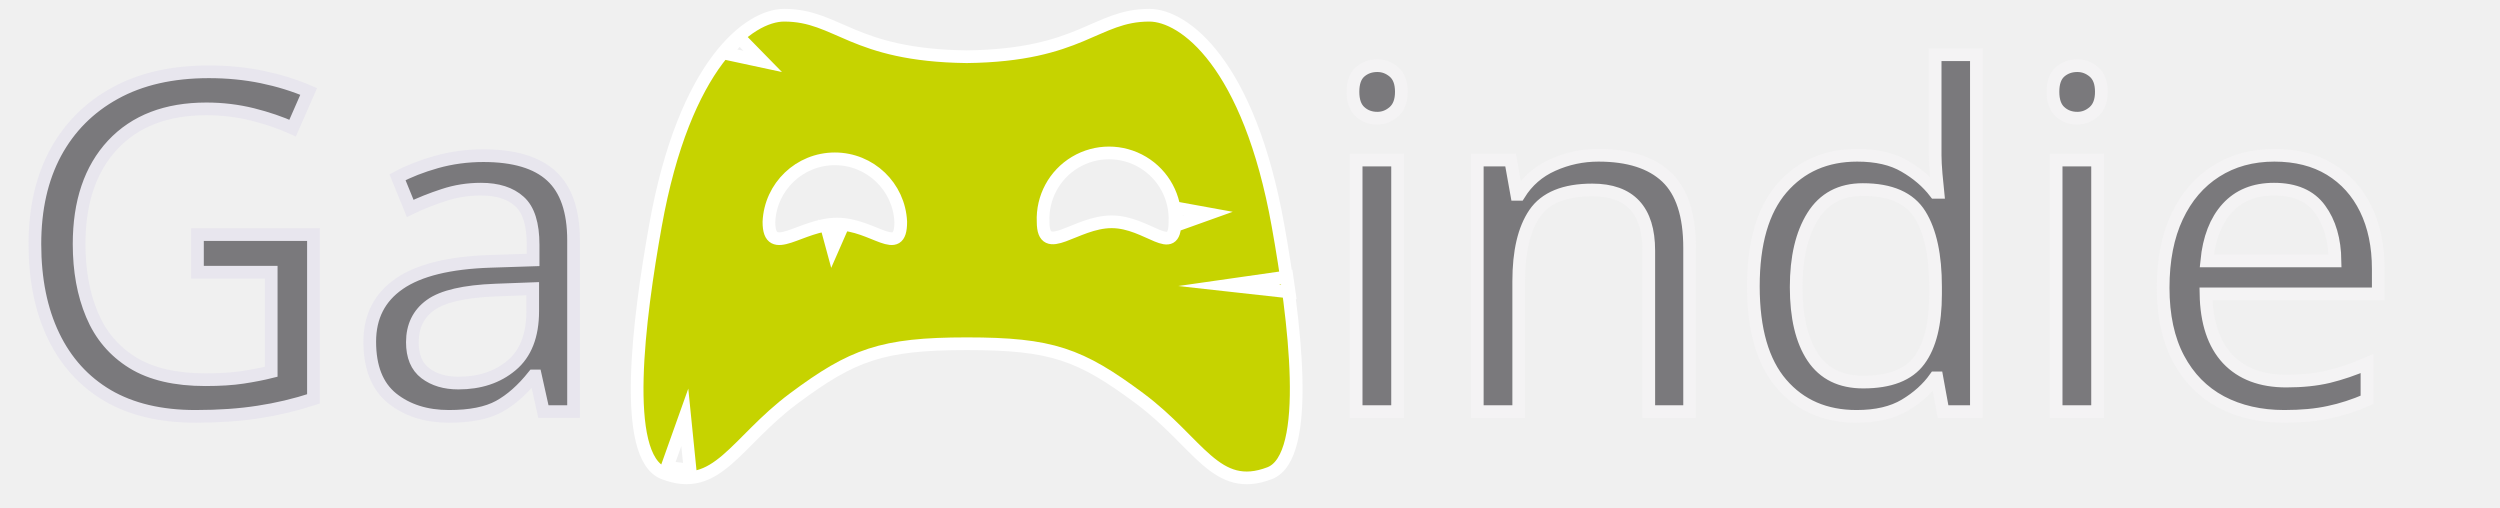
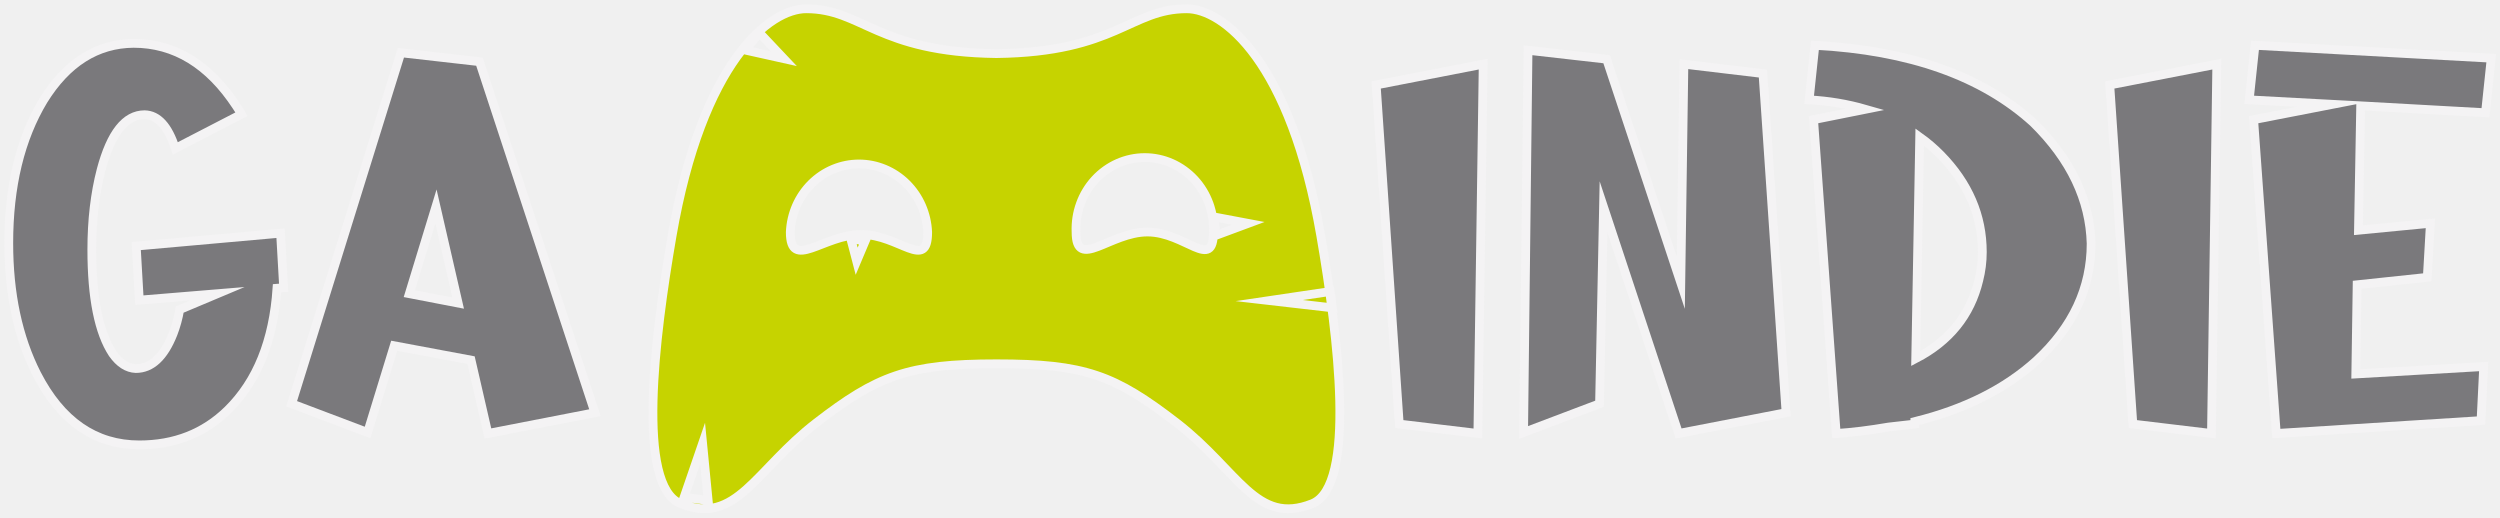
- <svg xmlns="http://www.w3.org/2000/svg" id="Layer_1" data-name="Layer 1" viewBox="0 0 197.03 40.02">
-   <defs>
-     <style>.cls-1{fill:#c6d300;stroke:#fff;}.cls-1,.cls-2,.cls-3{stroke-miterlimit:10;}.cls-2,.cls-3{font-size:37px;fill:#7a797c;font-family:aAhaWow, a Aha Wow;}.cls-2{stroke:#e8e6ee;}.cls-3{stroke:#f4f3f4;}</style>
-   </defs>
-   <g id="longLogo">
-     <path class="cls-1" d="M150.29,47.29C148,34.5,142.88,30.72,140.15,30.72c-4.25,0-5.34,3.16-14.39,3.27-9.05-.11-10.14-3.27-14.39-3.27-2.73,0-7.85,3.78-10.14,16.57-1.31,7.31-2.73,18.21.65,19.52,4.21,1.63,5.63-2.45,10.25-5.89s6.94-4.31,13.63-4.31,8.94.82,13.63,4.31,6,7.52,10.25,5.89C153,65.5,151.6,54.6,150.29,47.29Zm-34.75-.11c-2.87,0-5.37,2.7-5.37-.17a5.2,5.2,0,0,1,10.39,0C120.56,49.88,118.41,47.18,115.54,47.18ZM137.18,47c-2.86,0-5.4,2.86-5.4,0a5.2,5.2,0,1,1,10.39,0C142.17,49.9,140.05,47,137.18,47ZM151,51.34l-4.61.66,4.78.53Zm-48.86,15,1.4-3.93.42,4.17Zm12.6-18.87.45,1.66.64-1.46Zm27.48-1.57,2.58.47-2.43.87ZM107.84,32.48l1.84,1.88-2.93-.63Z" transform="translate(-49.57 -29.52)" />
-     <text class="cls-2" transform="translate(0.5 32.44)">Ga</text>
-     <text class="cls-3" transform="translate(103.74 32.44)">indie</text>
-   </g>
+ <svg xmlns="http://www.w3.org/2000/svg" width="285" height="59" viewBox="0 0 285 59" fill="none">
+   <path d="M150.573 26.903C147.121 6.909 139.402 1 135.287 1C128.88 1 127.237 5.94 113.594 6.112C99.951 5.94 98.308 1 91.901 1C87.786 1 80.067 6.909 76.615 26.903C74.641 38.33 72.5 55.369 77.595 57.417C83.942 59.965 86.082 53.587 93.047 48.209C100.012 42.832 103.509 41.472 113.594 41.472C123.679 41.472 127.071 42.754 134.141 48.209C141.211 53.665 143.186 59.965 149.593 57.417C154.658 55.369 152.548 38.33 150.573 26.903ZM98.188 26.731C93.861 26.731 90.092 30.951 90.092 26.465C90.181 24.373 91.045 22.397 92.504 20.949C93.963 19.501 95.904 18.692 97.924 18.692C99.943 18.692 101.885 19.501 103.344 20.949C104.803 22.397 105.667 24.373 105.755 26.465C105.755 30.951 102.514 26.731 98.188 26.731ZM130.81 26.449C126.498 26.449 122.669 30.92 122.669 26.449C122.623 25.353 122.791 24.258 123.164 23.231C123.536 22.204 124.106 21.265 124.837 20.472C125.569 19.68 126.448 19.049 127.422 18.617C128.395 18.186 129.442 17.964 130.501 17.964C131.559 17.964 132.606 18.186 133.58 18.617C134.553 19.049 135.432 19.68 136.164 20.472C136.896 21.265 137.465 22.204 137.838 23.231C138.21 24.258 138.378 25.353 138.332 26.449C138.332 30.983 135.136 26.449 130.81 26.449ZM151.643 33.234L144.694 34.265L151.899 35.094L151.643 33.234ZM77.987 56.682L80.098 50.538L80.731 57.057L77.987 56.682ZM96.981 27.184L97.66 29.779L98.625 27.497L96.981 27.184ZM138.407 24.73L142.297 25.464L138.633 26.824L138.407 24.73ZM86.58 3.751L89.354 6.69L84.937 5.705L86.58 3.751Z" fill="#C6D300" />
+   <path d="M15.529 28.055L31.982 26.586L32.336 32.802L31.577 32.859C31.172 38.849 29.299 43.483 25.957 46.761C23.258 49.398 19.899 50.716 15.883 50.716C10.855 50.716 6.957 48.023 4.189 42.635C2.063 38.453 1 33.48 1 27.716C1 21.236 2.316 15.811 4.949 11.441C7.615 7.146 11.04 4.979 15.225 4.942C19.916 4.942 23.831 7.334 26.97 12.119C27.172 12.42 27.358 12.722 27.527 13.023L19.984 16.922C19.174 14.398 18.009 13.117 16.491 13.079C14.297 13.079 12.643 15.17 11.53 19.352C10.821 22.065 10.467 25.098 10.467 28.451C10.467 33.951 11.26 37.907 12.846 40.318C13.622 41.411 14.5 41.976 15.478 42.014C17.267 42.014 18.684 40.695 19.731 38.058C20.068 37.191 20.321 36.268 20.49 35.289L24.793 33.48L15.883 34.215L15.529 28.055Z" fill="#7A797C" />
+   <path d="M54.661 7.033L67.823 47.043L55.623 49.417L53.699 41.053L44.941 39.414L41.904 49.303L33.247 46.026L45.701 6.016L54.661 7.033ZM49.7 23.534L46.663 33.48L52.231 34.554L49.7 23.534Z" fill="#7A797C" />
+   <path d="M168.477 49.416L159.517 48.342L156.884 9.688L169.084 7.315L168.477 49.416Z" fill="#7A797C" />
+   <path d="M191.966 7.315L200.977 8.388L203.61 47.042L191.359 49.416L182.803 23.59L182.348 46.025L173.691 49.303L174.197 5.732L183.158 6.749L191.612 32.236L191.966 7.315Z" fill="#7A797C" />
+   <path d="M218.392 40.883C222.239 38.886 224.635 35.91 225.58 31.954C225.85 30.899 225.985 29.825 225.985 28.733C225.985 24.588 224.399 20.896 221.227 17.656C220.484 16.903 219.691 16.224 218.847 15.622L218.392 40.883ZM206.242 11.383L206.9 5.167C217.666 5.732 225.969 8.671 231.807 13.983C236.059 18.165 238.253 22.761 238.388 27.772C238.388 32.82 236.313 37.266 232.161 41.109C228.584 44.349 223.96 46.666 218.291 48.059V48.342L215.304 48.681C213.11 49.058 211.119 49.303 209.33 49.416L206.748 13.644L212.671 12.457C210.579 11.854 208.436 11.496 206.242 11.383Z" fill="#7A797C" />
+   <path d="M252.107 49.416L243.147 48.342L240.514 9.688L252.715 7.315L252.107 49.416Z" fill="#7A797C" />
+   <path d="M256.41 11.383L257.068 5.167L284 6.636L283.342 12.853L269.117 12.062L268.864 26.246L277.065 25.455L276.71 31.615L268.712 32.462L268.56 42.634L283.139 41.787L282.836 47.947L259.498 49.416L256.916 13.644L265.927 11.892L256.41 11.383Z" fill="#7A797C" />
+   <path d="M150.573 26.903C147.121 6.909 139.402 1 135.287 1C128.88 1 127.237 5.94 113.594 6.112C99.951 5.94 98.308 1 91.901 1C87.786 1 80.067 6.909 76.615 26.903C74.641 38.33 72.5 55.369 77.595 57.417C83.942 59.965 86.082 53.587 93.047 48.209C100.012 42.832 103.509 41.472 113.594 41.472C123.679 41.472 127.071 42.754 134.141 48.209C141.211 53.665 143.186 59.965 149.593 57.417C154.658 55.369 152.548 38.33 150.573 26.903ZM98.188 26.731C93.861 26.731 90.092 30.951 90.092 26.465C90.181 24.373 91.045 22.397 92.504 20.949C93.963 19.501 95.904 18.692 97.924 18.692C99.943 18.692 101.885 19.501 103.344 20.949C104.803 22.397 105.667 24.373 105.755 26.465C105.755 30.951 102.514 26.731 98.188 26.731ZM130.81 26.449C126.498 26.449 122.669 30.92 122.669 26.449C122.623 25.353 122.791 24.258 123.164 23.231C123.536 22.204 124.106 21.265 124.837 20.472C125.569 19.68 126.448 19.049 127.422 18.617C128.395 18.186 129.442 17.964 130.501 17.964C131.559 17.964 132.606 18.186 133.58 18.617C134.553 19.049 135.432 19.68 136.164 20.472C136.896 21.265 137.465 22.204 137.838 23.231C138.21 24.258 138.378 25.353 138.332 26.449C138.332 30.983 135.136 26.449 130.81 26.449ZM151.643 33.234L144.694 34.265L151.899 35.094L151.643 33.234ZM77.987 56.682L80.098 50.538L80.731 57.057L77.987 56.682ZM96.981 27.184L97.66 29.779L98.625 27.497L96.981 27.184ZM138.407 24.73L142.297 25.464L138.633 26.824L138.407 24.73ZM86.58 3.751L89.354 6.69L84.937 5.705L86.58 3.751Z" stroke="#F4F3F4" stroke-miterlimit="10" />
+   <path d="M15.529 28.055L31.982 26.586L32.336 32.802L31.577 32.859C31.172 38.849 29.299 43.483 25.957 46.761C23.258 49.398 19.899 50.716 15.883 50.716C10.855 50.716 6.957 48.023 4.189 42.635C2.063 38.453 1 33.48 1 27.716C1 21.236 2.316 15.811 4.949 11.441C7.615 7.146 11.04 4.979 15.225 4.942C19.916 4.942 23.831 7.334 26.97 12.119C27.172 12.42 27.358 12.722 27.527 13.023L19.984 16.922C19.174 14.398 18.009 13.117 16.491 13.079C14.297 13.079 12.643 15.17 11.53 19.352C10.821 22.065 10.467 25.098 10.467 28.451C10.467 33.951 11.26 37.907 12.846 40.318C13.622 41.411 14.5 41.976 15.478 42.014C17.267 42.014 18.684 40.695 19.731 38.058C20.068 37.191 20.321 36.268 20.49 35.289L24.793 33.48L15.883 34.215L15.529 28.055Z" stroke="#F4F3F4" stroke-miterlimit="10" />
+   <path d="M54.661 7.033L67.823 47.043L55.623 49.417L53.699 41.053L44.941 39.414L41.904 49.303L33.247 46.026L45.701 6.016L54.661 7.033ZM49.7 23.534L46.663 33.48L52.231 34.554L49.7 23.534Z" stroke="#F4F3F4" stroke-miterlimit="10" />
+   <path d="M168.477 49.416L159.517 48.342L156.884 9.688L169.084 7.315L168.477 49.416Z" stroke="#F4F3F4" stroke-miterlimit="10" />
+   <path d="M191.966 7.315L200.977 8.388L203.61 47.042L191.359 49.416L182.803 23.59L182.348 46.025L173.691 49.303L174.197 5.732L183.158 6.749L191.612 32.236L191.966 7.315Z" stroke="#F4F3F4" stroke-miterlimit="10" />
+   <path d="M218.392 40.883C222.239 38.886 224.635 35.91 225.58 31.954C225.85 30.899 225.985 29.825 225.985 28.733C225.985 24.588 224.399 20.896 221.227 17.656C220.484 16.903 219.691 16.224 218.847 15.622L218.392 40.883ZM206.242 11.383L206.9 5.167C217.666 5.732 225.969 8.671 231.807 13.983C236.059 18.165 238.253 22.761 238.388 27.772C238.388 32.82 236.313 37.266 232.161 41.109C228.584 44.349 223.96 46.666 218.291 48.059V48.342L215.304 48.681C213.11 49.058 211.119 49.303 209.33 49.416L206.748 13.644L212.671 12.457C210.579 11.854 208.436 11.496 206.242 11.383Z" stroke="#F4F3F4" stroke-miterlimit="10" />
+   <path d="M252.107 49.416L243.147 48.342L240.514 9.688L252.715 7.315L252.107 49.416Z" stroke="#F4F3F4" stroke-miterlimit="10" />
+   <path d="M256.41 11.383L257.068 5.167L284 6.636L283.342 12.853L269.117 12.062L268.864 26.246L277.065 25.455L276.71 31.615L268.712 32.462L268.56 42.634L283.139 41.787L282.836 47.947L259.498 49.416L256.916 13.644L265.927 11.892L256.41 11.383Z" stroke="#F4F3F4" stroke-miterlimit="10" />
</svg>
